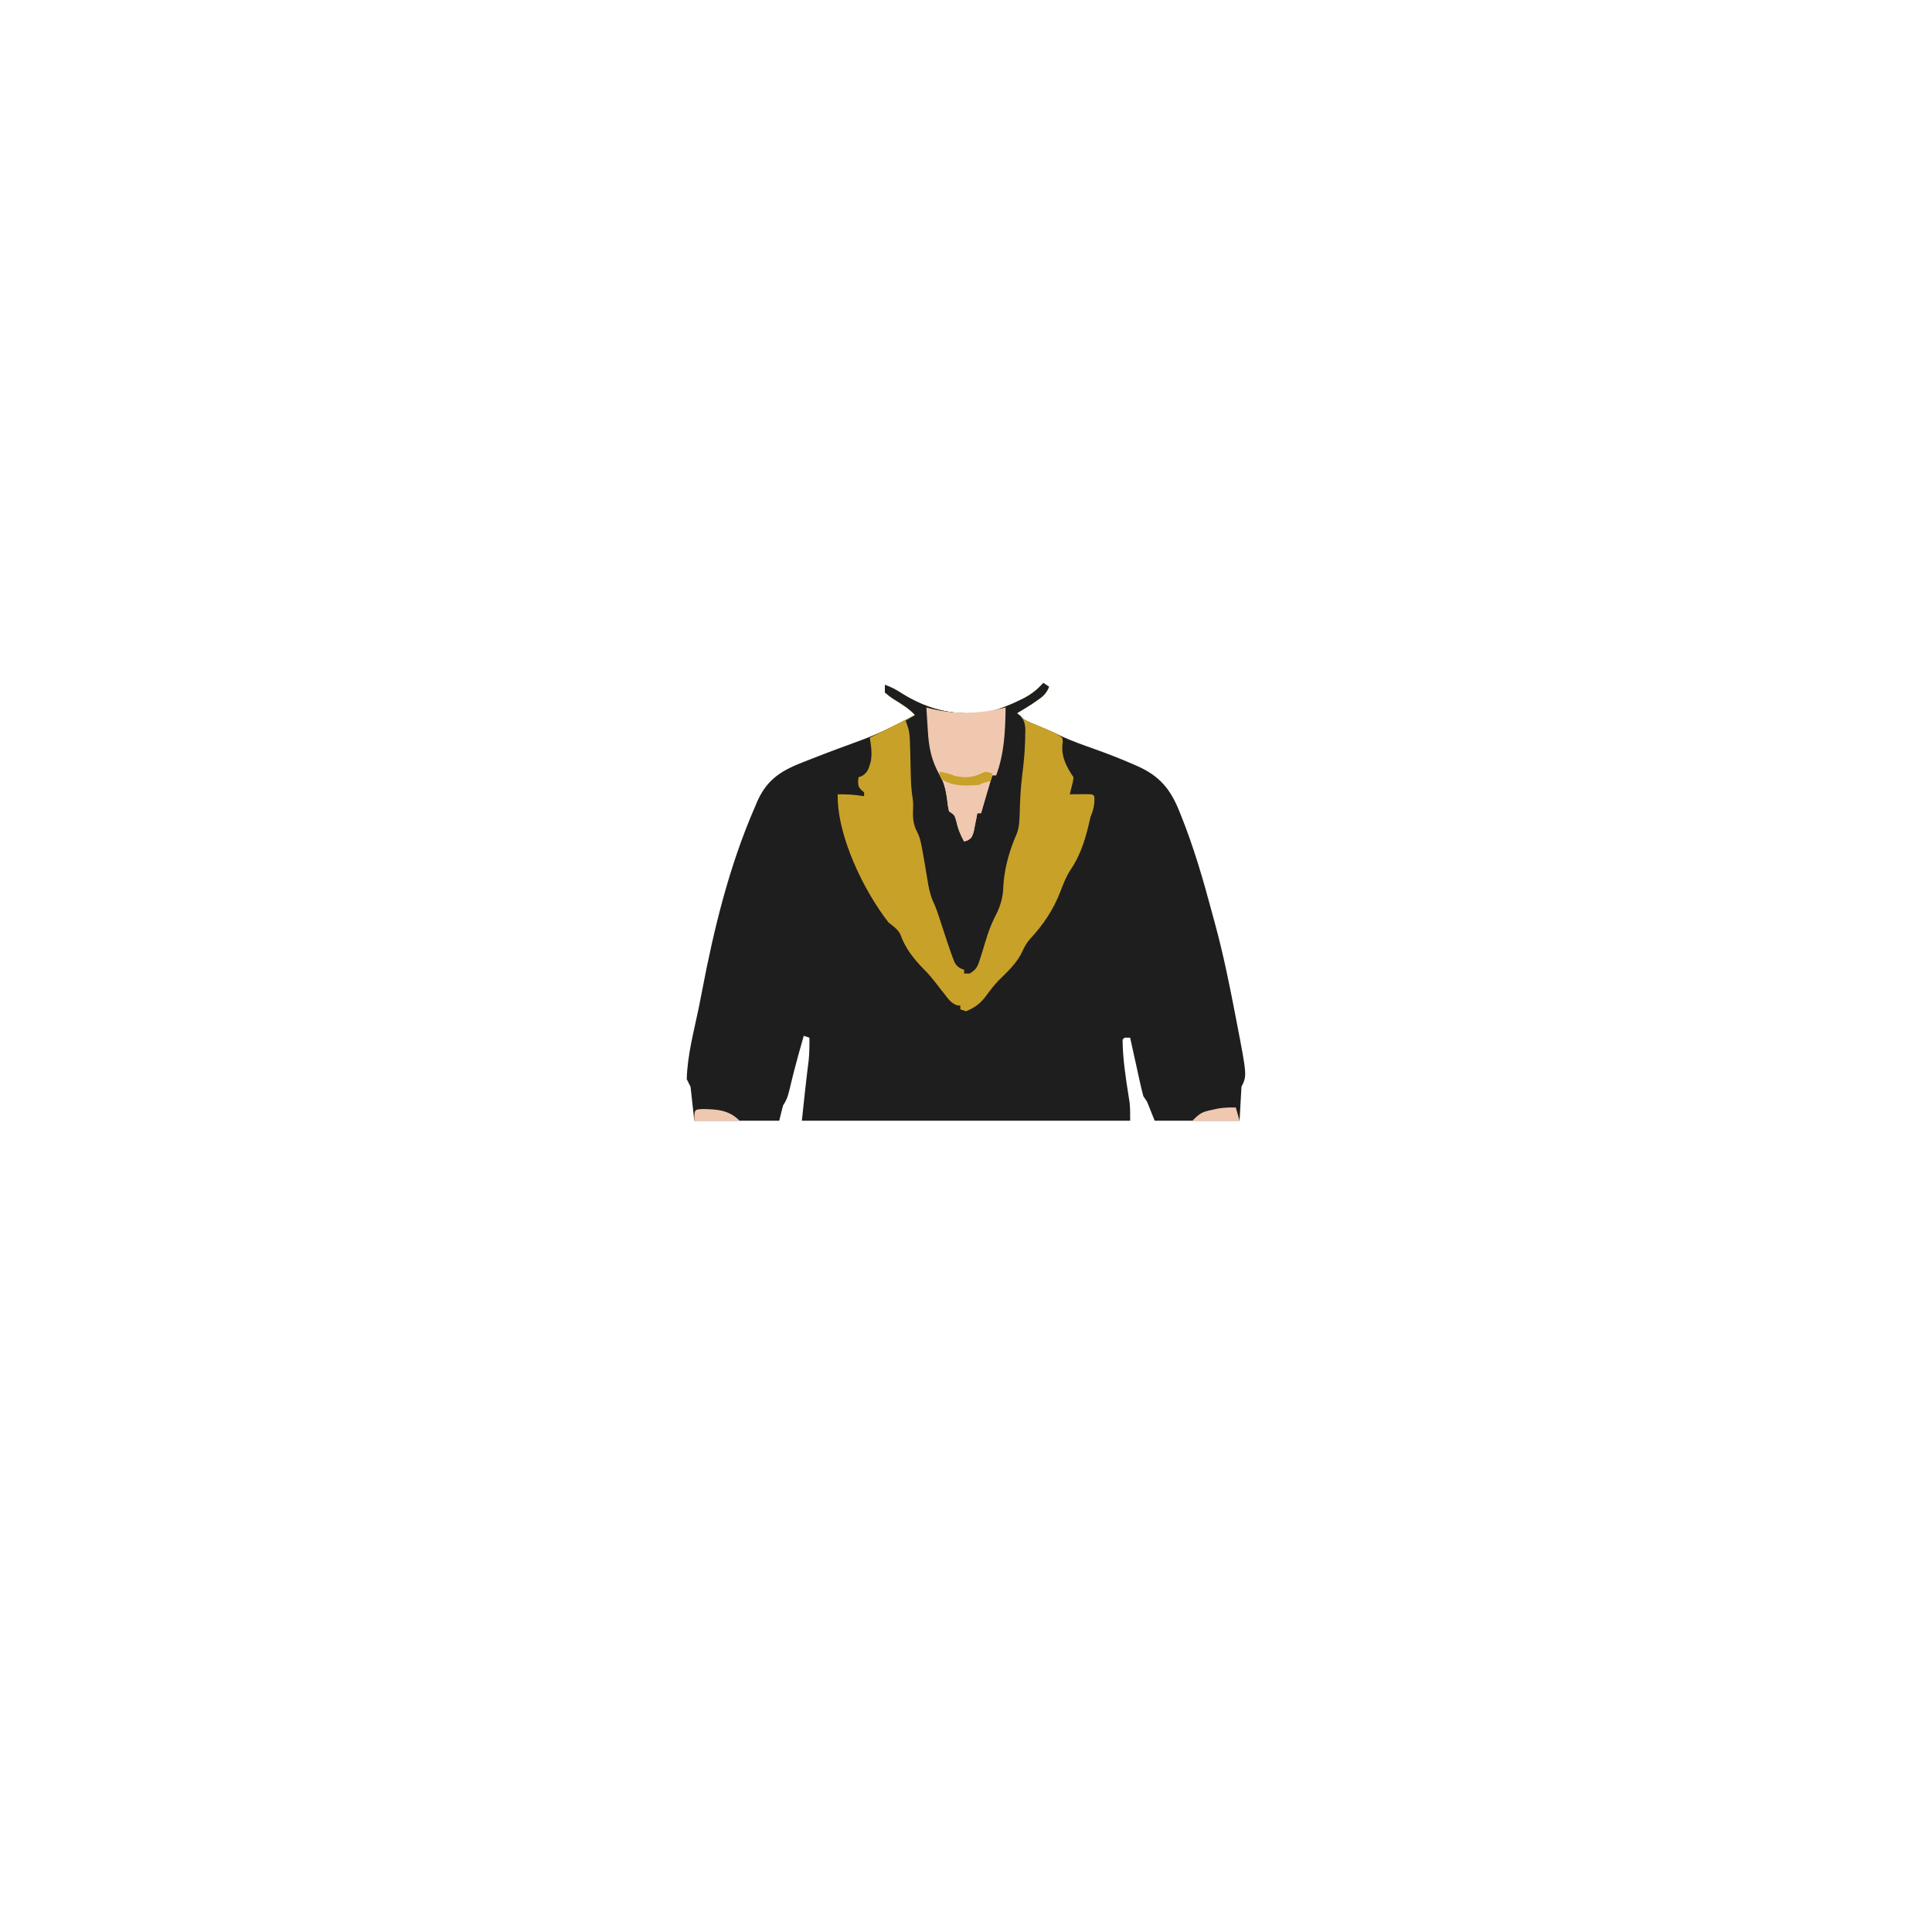
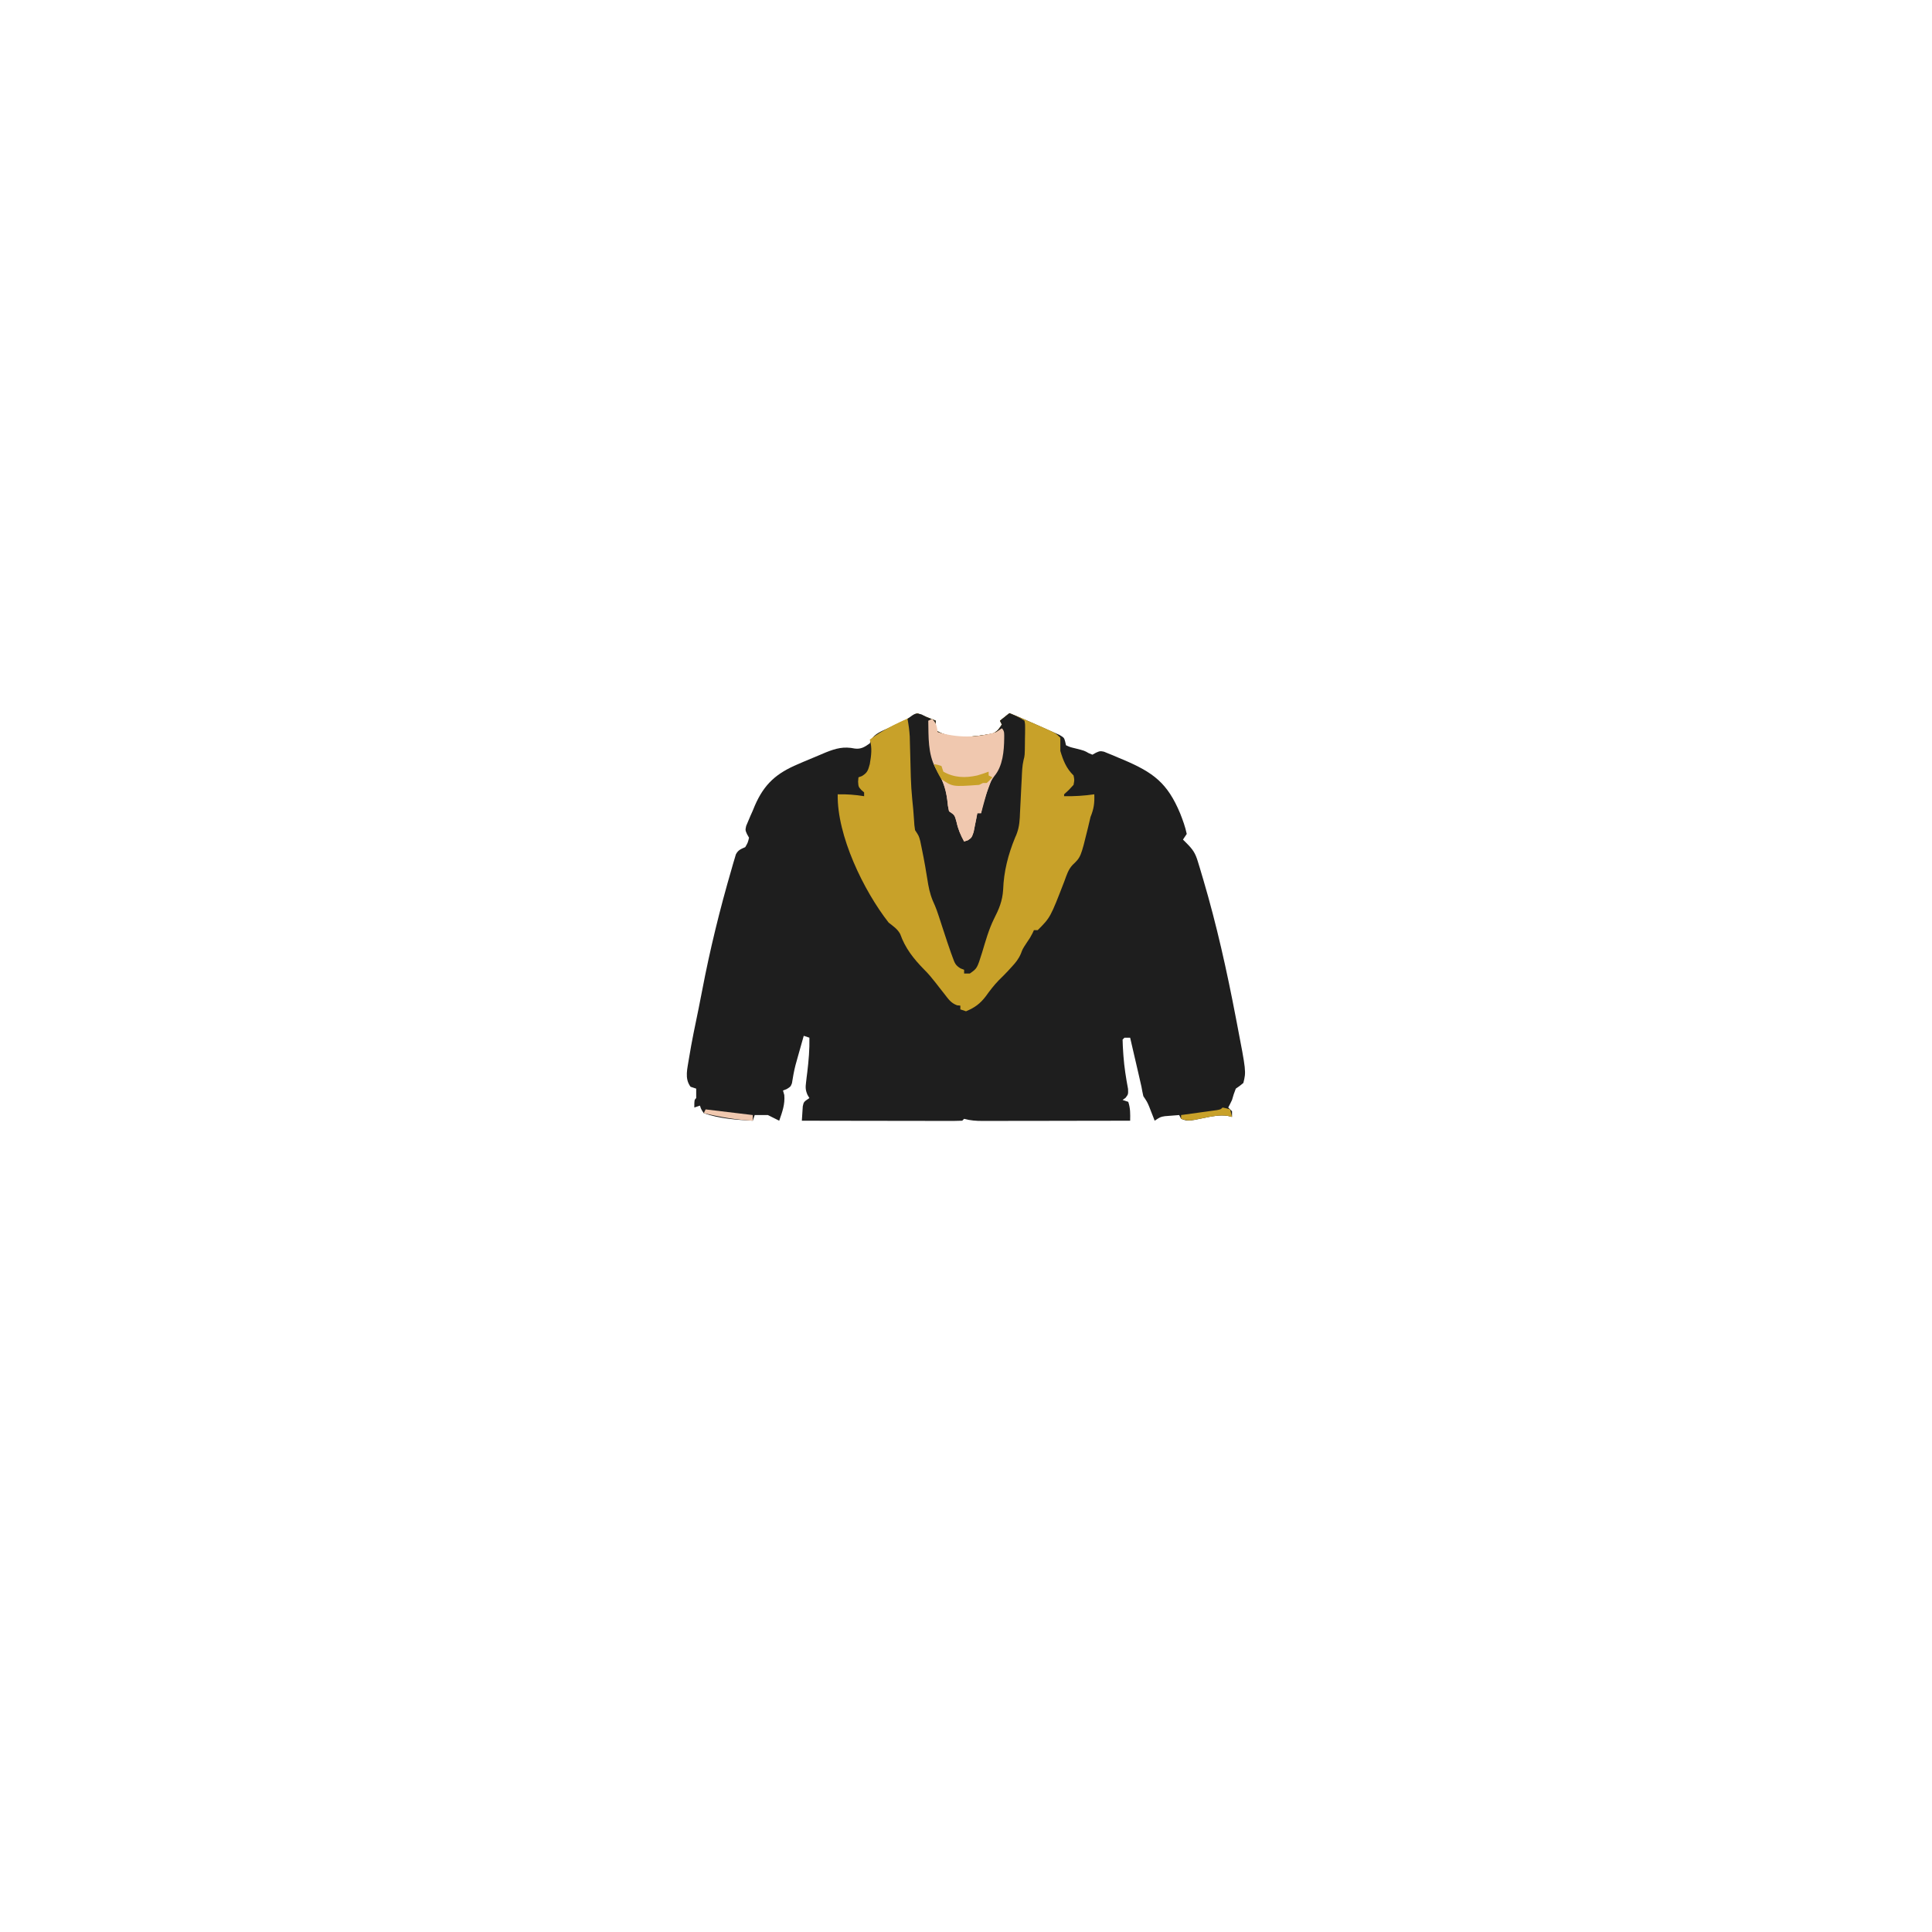
<svg xmlns="http://www.w3.org/2000/svg" viewBox="0 0 1024 1024" width="1024" height="1024">
-   <path fill="#1E1E1E" d="M 553 362 C 553.99 362.66 554.98 363.32 556 364 C 554.52 367.76 552.51 369.33 549.19 371.56 C 548.34 372.14 547.48 372.72 546.61 373.32 C 544.1 374.93 541.57 376.48 539 378 C 541.75 381.43 545.56 382.74 549.5 384.38 C 550.97 385 552.43 385.62 553.9 386.25 C 554.25 386.4 554.25 386.4 556.05 387.16 C 558.44 388.19 560.78 389.31 563.12 390.44 C 568.48 392.9 574.01 394.84 579.56 396.81 C 586.81 399.4 593.96 402.13 601 405.25 C 601.72 405.57 602.45 405.88 603.19 406.21 C 614.55 411.34 620.35 418.24 624.94 429.69 C 625.27 430.51 625.61 431.33 625.95 432.17 C 632.57 448.64 637.55 465.64 642.13 482.77 C 642.7 484.87 643.27 486.97 643.84 489.07 C 648.35 505.56 651.73 522.22 654.94 539 C 655.14 540.05 655.34 541.1 655.55 542.18 C 660.94 570.11 660.94 570.11 658 576 C 657.67 581.94 657.34 587.88 657 594 C 642.15 594 627.3 594 612 594 C 610.68 590.7 609.36 587.4 608 584 C 607.34 583.01 606.68 582.02 606 581 C 605.36 578.66 604.8 576.3 604.27 573.93 C 604.2 573.58 604.2 573.58 603.81 571.85 C 603.33 569.67 602.85 567.49 602.38 565.31 C 602.05 563.83 601.72 562.35 601.39 560.87 C 600.59 557.25 599.79 553.63 599 550 C 598.01 550 597.02 550 596 550 C 595.67 550.33 595.34 550.66 595 551 C 595.06 560.63 596.49 570.18 597.98 579.68 C 598.05 580.1 598.05 580.1 598.38 582.25 C 598.44 582.62 598.44 582.62 598.74 584.52 C 599.07 587.66 599 590.84 599 594 C 541.58 594 484.16 594 425 594 C 426.13 583.25 427.27 572.55 428.63 561.83 C 429.02 557.84 429.06 554.01 429 550 C 428.01 549.67 427.02 549.34 426 549 C 425.25 551.67 424.5 554.33 423.75 557 C 423.64 557.4 423.64 557.4 423.07 559.44 C 421.36 565.58 419.78 571.75 418.34 577.96 C 417.58 581.15 416.85 583.23 415 586 C 414.34 588.64 413.68 591.28 413 594 C 398.15 594 383.3 594 368 594 C 367.34 588.06 366.68 582.12 366 576 C 365.34 574.68 364.68 573.36 364 572 C 364.28 559.37 367.79 546.55 370.34 534.24 C 370.97 531.15 371.57 528.06 372.16 524.96 C 378.45 491.98 386.58 458.85 400 428 C 400.51 426.79 401.03 425.59 401.55 424.35 C 406.91 412.63 414.71 408.13 426.5 403.62 C 427.09 403.39 427.09 403.39 430.08 402.21 C 438.89 398.74 447.78 395.48 456.67 392.22 C 465.11 389.07 473.06 385.24 481 381 C 482.33 380.33 483.66 379.66 485 379 C 481.78 375.37 477.55 372.97 473.47 370.4 C 471.74 369.25 471.74 369.25 469 367 C 469 365.68 469 364.36 469 363 C 472.17 364.09 474.84 365.49 477.62 367.31 C 492.31 376.64 507.64 380 524.81 377 C 530.42 375.68 535.41 373.66 540.56 371.12 C 541.23 370.8 541.9 370.47 542.58 370.13 C 546.8 367.94 549.81 365.52 553 362Z" />
-   <path fill="#C8A129" d="M 553 362 C 553.99 362.66 554.98 363.32 556 364 C 554.52 367.76 552.51 369.33 549.19 371.56 C 548.34 372.14 547.48 372.72 546.61 373.32 C 544.1 374.93 541.57 376.48 539 378 C 541.05 380.24 542.81 381.55 545.62 382.72 C 545.96 382.87 545.96 382.87 547.71 383.61 C 548.42 383.9 549.14 384.2 549.88 384.5 C 560.1 388.77 560.1 388.77 563 391 C 563.35 392.95 563.35 392.95 563.06 395.12 C 562.67 401.69 565.43 406.65 569 412 C 568.69 414.44 568.69 414.44 568 417 C 567.66 418.33 567.33 419.67 567 421 C 567.43 420.99 567.43 420.99 569.59 420.96 C 570.69 420.96 571.8 420.95 572.94 420.94 C 574.04 420.93 575.14 420.91 576.28 420.9 C 579 421 579 421 580 422 C 580.29 426.32 579.6 429.05 578 433 C 577.54 434.85 577.1 436.7 576.69 438.56 C 574.76 446.42 572.1 454.06 567.56 460.81 C 565.15 464.42 563.65 468.27 562.12 472.31 C 558.31 482.25 553.01 490.09 545.77 497.89 C 544.09 499.89 543.06 501.63 542 504 C 539.22 510.2 534.18 514.87 529.38 519.56 C 526.76 522.25 524.61 525.1 522.43 528.13 C 519.45 532.02 516.57 534.1 512 536 C 511.01 535.67 510.02 535.34 509 535 C 509 534.34 509 533.68 509 533 C 508.43 532.94 507.87 532.89 507.28 532.83 C 503.97 531.63 502.65 529.5 500.5 526.75 C 499.75 525.8 498.99 524.84 498.22 523.86 C 497.49 522.92 496.75 521.97 496 521 C 493.97 518.42 492.04 516.04 489.69 513.75 C 484.18 508.12 479.76 502.52 477.12 495.04 C 475.61 492.29 473.45 490.94 471 489 C 457.73 472.04 443.58 442.88 444 421 C 448.78 420.9 453.28 421.23 458 422 C 458 421.34 458 420.68 458 420 C 457.5 419.57 457.01 419.13 456.5 418.69 C 455 417 455 417 454.81 414.31 C 454.87 413.55 454.94 412.79 455 412 C 455.62 411.75 456.25 411.5 456.89 411.25 C 460.11 409.35 460.49 407.06 461.54 403.6 C 462.3 399.31 461.74 395.26 461 391 C 469 387 477 383 485 379 C 481.63 375.46 477.59 373 473.47 370.4 C 471.74 369.25 471.74 369.25 469 367 C 469 365.68 469 364.36 469 363 C 472.17 364.09 474.84 365.49 477.62 367.31 C 492.31 376.64 507.64 380 524.81 377 C 530.42 375.68 535.41 373.66 540.56 371.12 C 541.23 370.8 541.9 370.47 542.58 370.13 C 546.8 367.94 549.81 365.52 553 362Z" />
-   <path fill="#1E1E1E" d="M 553 362 C 553.99 362.66 554.98 363.32 556 364 C 554.52 367.76 552.51 369.33 549.19 371.56 C 548.34 372.14 547.48 372.72 546.61 373.32 C 544.1 374.93 541.57 376.48 539 378 C 539.65 378.49 540.3 378.98 540.98 379.49 C 543.75 382.93 543.52 385.91 543.38 390.12 C 543.36 390.92 543.35 391.72 543.33 392.54 C 543.17 398.74 542.57 404.86 541.78 411.01 C 540.91 417.99 540.61 424.97 540.43 432.01 C 540.28 436.44 540.02 439.96 538 444 C 534.35 452.88 532.03 461.87 531.69 471.5 C 531.32 477.57 529.49 481.82 526.75 487.18 C 524.01 492.8 522.34 498.87 520.54 504.84 C 517.89 513.29 517.89 513.29 514 516 C 513.01 516 512.02 516 511 516 C 511 515.34 511 514.68 511 514 C 510.69 513.88 510.69 513.88 509.13 513.28 C 506.44 511.66 506.03 510.46 504.97 507.54 C 504.64 506.65 504.31 505.75 503.97 504.83 C 503.65 503.89 503.33 502.96 503 502 C 502.7 501.12 502.39 500.24 502.08 499.33 C 501.18 496.66 500.3 493.99 499.44 491.31 C 496.36 481.81 496.36 481.81 494.38 477.36 C 492.81 473.55 492.12 469.99 491.5 465.94 C 491.25 464.44 491 462.94 490.75 461.44 C 490.63 460.7 490.5 459.95 490.38 459.19 C 487.82 444.3 487.82 444.3 485.31 439.31 C 483.72 435.3 483.8 432.11 483.99 427.84 C 484 425 484 425 483.52 421.75 C 483.03 418.2 482.83 414.8 482.75 411.22 C 482.72 409.96 482.69 408.71 482.65 407.42 C 482.59 404.81 482.54 402.19 482.48 399.58 C 482.16 387.81 482.16 387.81 480 382 C 481.65 381.01 483.3 380.02 485 379 C 481.78 375.37 477.55 372.97 473.47 370.4 C 471.74 369.25 471.74 369.25 469 367 C 469 365.68 469 364.36 469 363 C 472.17 364.09 474.84 365.49 477.62 367.31 C 492.31 376.64 507.64 380 524.81 377 C 530.42 375.68 535.41 373.66 540.56 371.12 C 541.23 370.8 541.9 370.47 542.58 370.13 C 546.8 367.94 549.81 365.52 553 362Z" />
-   <path fill="#F0C8AF" d="M 491 375 C 491.86 375.22 492.72 375.43 493.61 375.66 C 507.6 378.95 519.18 378.21 533 375 C 532.8 387.57 532.37 399.09 528 411 C 527.34 411 526.68 411 526 411 C 523.7 417.59 521.78 424.25 520 431 C 519.34 431 518.68 431 518 431 C 517.83 431.92 517.66 432.83 517.48 433.77 C 517.24 434.96 517 436.15 516.75 437.38 C 516.52 438.56 516.29 439.74 516.05 440.96 C 515 444 515 444 512.89 445.41 C 512.58 445.51 512.58 445.51 511 446 C 509.14 442.62 507.81 439.51 507 435.75 C 506 432 506 432 503 430 C 502.41 427.24 502.41 427.24 502.06 423.88 C 501.41 419 500.55 415.26 498.13 411 C 493.62 403 492.26 396.11 491.75 386.94 C 491.67 385.79 491.6 384.63 491.52 383.45 C 491.33 380.63 491.16 377.82 491 375Z" />
-   <path fill="#F0C8AF" d="M 498 409 C 500.75 409.49 503.15 410.06 505.75 411.12 C 510.59 412.43 515.59 412.21 520.13 409.93 C 522 409 522 409 524.25 409.38 C 524.83 409.58 525.4 409.79 526 410 C 525.33 412.73 524.6 415.42 523.81 418.11 C 523.7 418.49 523.7 418.49 523.13 420.39 C 522.9 421.17 522.67 421.95 522.44 422.75 C 522.2 423.54 521.97 424.34 521.73 425.15 C 521.15 427.1 520.58 429.05 520 431 C 519.34 431 518.68 431 518 431 C 517.83 431.92 517.66 432.83 517.48 433.77 C 517.24 434.96 517 436.15 516.75 437.38 C 516.52 438.56 516.29 439.74 516.05 440.96 C 515 444 515 444 512.89 445.41 C 512.27 445.61 511.64 445.8 511 446 C 509.14 442.62 507.81 439.51 507 435.75 C 506 432 506 432 503 430 C 502.38 427.24 502.38 427.24 502 423.88 C 501.29 418.47 500.15 414 498 409Z" />
-   <path fill="#F0C8AF" d="M 655 587 C 655.66 589.31 656.32 591.62 657 594 C 648.75 594 640.5 594 632 594 C 636.05 589.95 637.09 589.36 642.38 588.25 C 642.93 588.13 642.93 588.13 645.71 587.52 C 648.87 587.02 651.81 586.9 655 587Z" />
-   <path fill="#F0C8AF" d="M 372.38 587.81 C 380.24 587.94 386.31 588.31 392 594 C 384.07 594 376.17 594 368 594 C 368 588.05 368 588.05 372.38 587.81Z" />
-   <path fill="#C8A129" d="M 498 409 C 500.75 409.49 503.15 410.06 505.75 411.12 C 510.59 412.43 515.59 412.21 520.13 409.93 C 522 409 522 409 524.25 409.38 C 524.83 409.58 525.4 409.79 526 410 C 525.67 411.32 525.34 412.64 525 414 C 524.38 414.14 523.76 414.29 523.12 414.44 C 521 415 521 415 519 416 C 511.88 416.52 505.16 416.92 499 413 C 498.06 410.81 498.06 410.81 498 409Z" />
+   <path fill="#1E1E1E" d="M 486 378 C 489.33 379.33 492.67 380.67 496 382 C 495.94 382.78 495.88 383.57 495.81 384.38 C 495.87 385.24 495.94 386.11 496 387 C 504.14 392.43 516.77 390.48 525.98 388.83 C 528.57 387.77 529.52 386.33 531 384 C 530.67 383.34 530.34 382.68 530 382 C 530.83 381.34 530.83 381.34 535 378 C 539.71 379.83 544.32 381.88 548.94 383.94 C 549.72 384.28 550.51 384.63 551.32 384.99 C 552.85 385.67 554.38 386.36 555.9 387.05 C 557.76 387.89 559.63 388.7 561.5 389.5 C 564 391 564 391 564.57 393.09 C 564.71 393.72 564.86 394.35 565 395 C 567.14 395.98 567.14 395.98 569.81 396.62 C 574.78 397.87 574.78 397.87 577.07 399.21 C 577.71 399.47 578.35 399.73 579 400 C 579.61 399.66 580.22 399.32 580.85 398.97 C 583 398 583 398 585.12 398.41 C 585.86 398.72 586.61 399.03 587.38 399.34 C 587.8 399.51 587.8 399.51 589.91 400.36 C 590.78 400.74 591.66 401.11 592.56 401.5 C 593.46 401.87 594.36 402.25 595.28 402.63 C 611.37 409.45 618.76 415.02 625.48 431.06 C 626.91 434.69 628.2 438.18 629 442 C 628.34 442.99 627.68 443.98 627 445 C 627.62 445.62 628.24 446.24 628.88 446.88 C 632.2 450.2 633.51 452.08 634.88 456.6 C 635.24 457.77 635.6 458.95 635.97 460.16 C 636.36 461.46 636.74 462.76 637.12 464.06 C 637.32 464.73 637.52 465.4 637.73 466.09 C 644.86 490.23 650.28 514.6 655 539.31 C 655.1 539.83 655.1 539.83 655.61 542.47 C 660.52 567.93 660.52 567.93 659 574 C 657.04 575.61 657.04 575.61 655 577 C 653.88 579.94 653.88 579.94 653 583 C 652.36 584.35 651.71 585.69 651 587 C 651.66 587.66 652.32 588.32 653 589 C 653 589.99 653 590.98 653 592 C 652.19 591.8 651.38 591.61 650.54 591.41 C 646.19 590.91 642.62 591.61 638.38 592.5 C 629.62 594.32 629.62 594.32 626 593 C 625.67 592.34 625.34 591.68 625 591 C 623.4 591.11 621.79 591.24 620.19 591.38 C 619.29 591.44 618.4 591.51 617.48 591.59 C 615 592 615 592 612 594 C 611.73 593.31 611.47 592.63 611.2 591.92 C 611.02 591.47 611.02 591.47 610.12 589.19 C 609.78 588.29 609.43 587.4 609.07 586.48 C 608 584 608 584 606 581 C 605.61 579.34 605.29 577.68 605 576 C 604.54 573.94 604.07 571.88 603.59 569.82 C 603.32 568.67 603.05 567.51 602.78 566.32 C 602.5 565.12 602.22 563.92 601.94 562.69 C 601.66 561.47 601.37 560.25 601.08 559 C 600.39 556 599.7 553 599 550 C 598.01 550 597.02 550 596 550 C 595.67 550.33 595.34 550.66 595 551 C 595.04 553.23 595.16 555.46 595.31 557.69 C 595.36 558.35 595.4 559.02 595.45 559.71 C 595.88 565.61 596.8 571.36 597.89 577.17 C 598 580 598 580 596.55 581.89 C 596.04 582.26 595.53 582.62 595 583 C 595.99 583.33 596.98 583.66 598 584 C 599.16 587.47 599.07 590.36 599 594 C 588.12 594.02 577.23 594.04 566.35 594.05 C 561.3 594.06 556.24 594.06 551.19 594.08 C 546.31 594.09 541.44 594.09 536.56 594.09 C 534.7 594.1 532.84 594.1 530.98 594.11 C 528.37 594.11 525.77 594.11 523.17 594.11 C 522.39 594.12 521.62 594.12 520.83 594.12 C 517.38 594.12 514.32 593.92 511 593 C 510.67 593.33 510.34 593.66 510 594 C 507.35 594.1 504.73 594.13 502.08 594.11 C 501.25 594.11 500.43 594.11 499.57 594.11 C 496.82 594.11 494.06 594.11 491.31 594.1 C 489.4 594.1 487.5 594.09 485.6 594.09 C 480.57 594.09 475.55 594.08 470.53 594.07 C 465.41 594.06 460.29 594.05 455.17 594.05 C 445.11 594.04 435.06 594.02 425 594 C 425.09 592.37 425.2 590.75 425.31 589.12 C 425.37 588.22 425.43 587.32 425.49 586.38 C 426 584 426 584 429 582 C 428.67 581.43 428.33 580.86 427.98 580.28 C 426.86 577.67 426.9 576.31 427.24 573.52 C 427.34 572.66 427.44 571.81 427.54 570.93 C 427.65 570.05 427.76 569.16 427.88 568.25 C 428.61 562.12 429.13 556.18 429 550 C 428.01 549.67 427.02 549.34 426 549 C 425.21 551.81 424.41 554.62 423.62 557.44 C 423.51 557.83 423.51 557.83 422.95 559.81 C 422.84 560.2 422.84 560.2 422.29 562.18 C 422.18 562.58 422.18 562.58 421.62 564.58 C 420.81 567.74 420.25 570.94 419.74 574.17 C 419 576 419 576 416.93 577.25 C 416.29 577.5 415.66 577.75 415 578 C 415.23 578.78 415.45 579.57 415.69 580.38 C 416.12 585.36 414.63 589.33 413 594 C 412 593.5 412 593.5 407 591 C 404.67 590.96 402.33 590.96 400 591 C 399.67 591.99 399.34 592.98 399 594 C 390.34 593.54 381.22 592.93 373 590 C 371.6 587.89 371.6 587.89 371 586 C 370.01 586.33 369.02 586.66 368 587 C 368 583 368 583 369 582 C 369.04 580.33 369.04 578.67 369 577 C 368.01 576.67 367.02 576.34 366 576 C 362.65 571.5 364.42 566.15 365.17 560.98 C 366.61 552.02 368.5 543.13 370.34 534.24 C 370.97 531.15 371.57 528.06 372.16 524.96 C 376.29 503.28 381.57 481.82 387.75 460.62 C 388.02 459.67 388.29 458.71 388.57 457.73 C 388.83 456.86 389.09 455.99 389.36 455.1 C 389.58 454.35 389.8 453.6 390.03 452.83 C 391.28 450.47 392.61 450.07 395 449 C 396.38 446.62 396.38 446.62 397 444 C 396.65 443.38 396.3 442.77 395.94 442.13 C 395 440 395 440 395.49 437.75 C 395.83 436.94 396.17 436.13 396.53 435.3 C 396.91 434.4 397.29 433.5 397.68 432.57 C 398.1 431.64 398.51 430.71 398.94 429.75 C 399.32 428.83 399.7 427.92 400.09 426.97 C 405.09 415.45 411.59 409.81 423 405 C 423.87 404.62 424.75 404.24 425.65 403.85 C 428.65 402.56 431.67 401.31 434.69 400.06 C 435.66 399.65 436.64 399.23 437.64 398.81 C 443.17 396.6 447.2 395.54 453.09 396.75 C 456.38 397.18 458.39 395.85 461 394 C 461.11 393.69 461.11 393.69 461.68 392.14 C 463.8 388.71 467.17 387.6 470.75 385.94 C 471.1 385.77 471.1 385.77 472.88 384.91 C 474.27 384.25 475.65 383.59 477.04 382.93 C 484.71 379.29 484.71 379.29 486 378Z" />
+   <path fill="#C8A129" d="M 486 378 C 487.67 378.67 487.67 378.67 496 382 C 495.97 382.39 495.97 382.39 495.81 384.38 C 495.87 385.24 495.94 386.11 496 387 C 504.14 392.43 516.77 390.48 525.98 388.83 C 528.57 387.77 529.52 386.33 531 384 C 530.84 383.67 530.84 383.67 530 382 C 531.65 380.68 533.3 379.36 535 378 C 539.74 379.85 544.4 381.89 549.06 383.94 C 549.46 384.11 549.46 384.11 551.49 384.99 C 559.52 388.53 559.52 388.53 562 391 C 562 393.33 562 395.67 562 398 C 563.53 403.1 565.16 407.28 569 411 C 569.5 413.38 569.5 413.38 569 416 C 566.5 418.75 566.5 418.75 564 421 C 564 421.33 564 421.66 564 422 C 569.46 422.1 574.59 421.77 580 421 C 580.18 425.67 579.76 428.73 578 433 C 577.54 434.85 577.1 436.7 576.69 438.56 C 572.85 454.29 572.85 454.29 568.52 458.41 C 566.21 460.83 565.33 463.84 564.19 466.94 C 556.72 486.28 556.72 486.28 550 493 C 549.34 493 548.68 493 548 493 C 547.75 493.54 547.5 494.07 547.25 494.62 C 546 497 546 497 544 499.94 C 542 503 542 503 541.11 505.41 C 539.86 508.33 538.34 510.17 536.19 512.5 C 535.47 513.28 534.76 514.06 534.02 514.87 C 532.51 516.47 530.95 518.03 529.38 519.56 C 526.76 522.25 524.61 525.1 522.43 528.13 C 519.45 532.02 516.57 534.1 512 536 C 511.01 535.67 510.02 535.34 509 535 C 509 534.34 509 533.68 509 533 C 508.43 532.94 507.87 532.89 507.28 532.83 C 503.97 531.63 502.65 529.5 500.5 526.75 C 499.75 525.8 498.99 524.84 498.22 523.86 C 497.49 522.92 496.75 521.97 496 521 C 493.97 518.42 492.04 516.04 489.69 513.75 C 484.18 508.12 479.76 502.52 477.12 495.04 C 475.61 492.29 473.45 490.94 471 489 C 457.73 472.04 443.58 442.88 444 421 C 448.78 420.9 453.28 421.23 458 422 C 458 421.34 458 420.68 458 420 C 457.5 419.57 457.01 419.13 456.5 418.69 C 455 417 455 417 454.81 414.31 C 454.87 413.55 454.94 412.79 455 412 C 455.62 411.77 456.24 411.55 456.88 411.31 C 459.77 409.52 460.09 408.28 461 405 C 461.78 400.43 462.36 396.5 461 392 C 467.57 387.14 474.52 383.75 481.94 380.42 C 485 379 485 379 486 378Z" />
+   <path fill="#1E1E1E" d="M 488.5 378.69 C 489.32 379.12 490.15 379.56 491 380 C 491.93 380.37 492.86 380.75 493.81 381.13 C 494.53 381.42 495.26 381.7 496 382 C 495.94 382.79 495.88 383.57 495.81 384.38 C 495.87 385.24 495.94 386.11 496 387 C 504.14 392.43 516.77 390.48 525.98 388.83 C 528.57 387.77 529.52 386.33 531 384 C 530.84 383.67 530.84 383.67 530 382 C 531.65 380.68 533.3 379.36 535 378 C 537.97 379.13 540.33 380.23 543 382 C 543.36 383.91 543.36 383.91 543.33 386.21 C 543.32 387.05 543.32 387.88 543.31 388.74 C 543.29 389.61 543.27 390.48 543.25 391.38 C 543.24 392.24 543.24 393.1 543.23 393.99 C 543.15 400.43 543.15 400.43 542.52 402.8 C 541.75 406.05 541.69 409.33 541.54 412.65 C 541.46 414.17 541.38 415.68 541.3 417.2 C 541.18 419.57 541.06 421.94 540.95 424.32 C 540.84 426.62 540.72 428.92 540.6 431.22 C 540.57 431.92 540.54 432.63 540.51 433.35 C 540.29 437.3 539.69 440.43 538 444 C 534.35 452.89 532.03 461.88 531.69 471.5 C 531.32 477.57 529.49 481.82 526.75 487.19 C 524.01 492.81 522.34 498.87 520.54 504.84 C 517.89 513.29 517.89 513.29 514 516 C 513.01 516 512.02 516 511 516 C 511 515.34 511 514.68 511 514 C 510.69 513.88 510.69 513.88 509.13 513.28 C 506.44 511.67 506.03 510.46 504.97 507.55 C 504.64 506.65 504.31 505.75 503.97 504.83 C 503.65 503.9 503.33 502.96 503 502 C 502.7 501.12 502.39 500.24 502.08 499.33 C 501.18 496.66 500.3 493.99 499.44 491.31 C 496.36 481.81 496.36 481.81 494.38 477.36 C 492.81 473.55 492.12 469.99 491.5 465.94 C 491.25 464.45 491 462.95 490.75 461.46 C 490.63 460.72 490.51 459.97 490.38 459.21 C 489.8 455.83 489.13 452.48 488.44 449.13 C 488.21 448.02 487.98 446.91 487.75 445.76 C 487 443 487 443 485 440 C 484.62 437.44 484.62 437.44 484.44 434.44 C 484.2 430.81 483.91 427.2 483.5 423.58 C 482.71 415.8 482.64 407.97 482.45 400.15 C 482.4 398.11 482.34 396.06 482.28 394.02 C 482.25 392.81 482.22 391.61 482.19 390.37 C 482.01 387.18 481.59 384.14 481 381 C 485.3 377.81 485.3 377.81 488.5 378.69Z" />
+   <path fill="#F0C8AF" d="M 494 381 C 496.36 383.36 496.49 384.78 497 388 C 506.96 391.13 517.99 391.13 528 388 C 528.99 387.34 529.98 386.68 531 386 C 532.58 387.58 532.21 389.13 532.25 391.31 C 532.17 398.04 531.51 406.01 527.06 411.3 C 524.31 414.9 523.4 418.49 522.25 422.81 C 522.03 423.6 521.81 424.39 521.58 425.2 C 521.04 427.13 520.52 429.07 520 431 C 519.34 431 518.68 431 518 431 C 517.83 431.92 517.66 432.83 517.48 433.77 C 517.24 434.96 517 436.15 516.75 437.38 C 516.52 438.56 516.29 439.74 516.05 440.96 C 515 444 515 444 512.89 445.41 C 512.58 445.51 512.58 445.51 511 446 C 509.14 442.62 507.81 439.51 507 435.75 C 506 432 506 432 503 430 C 502.41 427.24 502.41 427.24 502.06 423.88 C 501.19 417.29 499.26 412.76 495.89 407.15 C 491.74 399.35 492.19 390.63 492 382 C 492.66 381.67 493.32 381.34 494 381Z" />
+   <path fill="#F0C8AF" d="M 495 405 C 496.94 405.31 496.94 405.31 499 406 C 499.33 406.99 499.66 407.98 500 409 C 505.82 412.27 511.63 412.41 518 411 C 520.02 410.4 522.03 409.76 524 409 C 524 409.66 524 410.32 524 411 C 524.66 411.33 525.32 411.66 526 412 C 525.65 412.95 525.3 413.91 524.94 414.89 C 524.48 416.15 524.02 417.42 523.56 418.69 C 523.33 419.31 523.1 419.94 522.87 420.58 C 521.62 424.03 520.6 427.38 520 431 C 519.34 431 518.68 431 518 431 C 517.83 431.92 517.66 432.83 517.48 433.77 C 517.24 434.96 517 436.15 516.75 437.38 C 516.52 438.56 516.29 439.74 516.05 440.96 C 515 444 515 444 512.89 445.41 C 512.58 445.51 512.58 445.51 511 446 C 509.14 442.62 507.81 439.51 507 435.75 C 506 432 506 432 503 430 C 502.41 427.24 502.41 427.24 502.06 423.88 C 501.29 418.03 499.95 414.07 497 409 C 496.32 407.67 495.66 406.34 495 405Z" />
+   <path fill="#C8A129" d="M 495 405 C 496.94 405.31 496.94 405.31 499 406 C 499.33 406.99 499.66 407.98 500 409 C 505.82 412.27 511.63 412.41 518 411 C 520.02 410.4 522.03 409.76 524 409 C 524 409.66 524 410.32 524 411 C 524.66 411.33 525.32 411.66 526 412 C 524.62 413.5 524.62 413.5 523 415 C 522.34 415 521.68 415 521 415 C 520.67 415.17 520.67 415.17 519 416 C 504.91 417.02 504.91 417.02 499 413 C 497.32 410.45 496.09 407.85 495 405Z" />
+   <path fill="#C8A129" d="M 648 587 C 650.06 587.44 650.06 587.44 652 588 C 652.33 589.32 652.66 590.64 653 592 C 652.59 591.9 652.59 591.9 650.54 591.41 C 646.19 590.91 642.62 591.61 638.38 592.5 C 630.03 594.23 630.03 594.23 626 593 C 626 592.34 626 591.68 626 591 C 626.63 590.91 627.26 590.83 627.91 590.74 C 630.75 590.35 633.6 589.96 636.44 589.56 C 637.43 589.43 638.42 589.29 639.45 589.15 C 640.39 589.02 641.34 588.89 642.31 588.75 C 643.18 588.63 644.06 588.51 644.96 588.39 C 647 588 647 588 648 587Z" />
+   <path fill="#F0C8AF" d="M 374 588 C 382.25 588.99 390.5 589.98 399 591 C 399 591.99 399 592.98 399 594 C 390.1 593.53 381.67 592.04 373 590 C 373.33 589.34 373.66 588.68 374 588Z" />
</svg>
